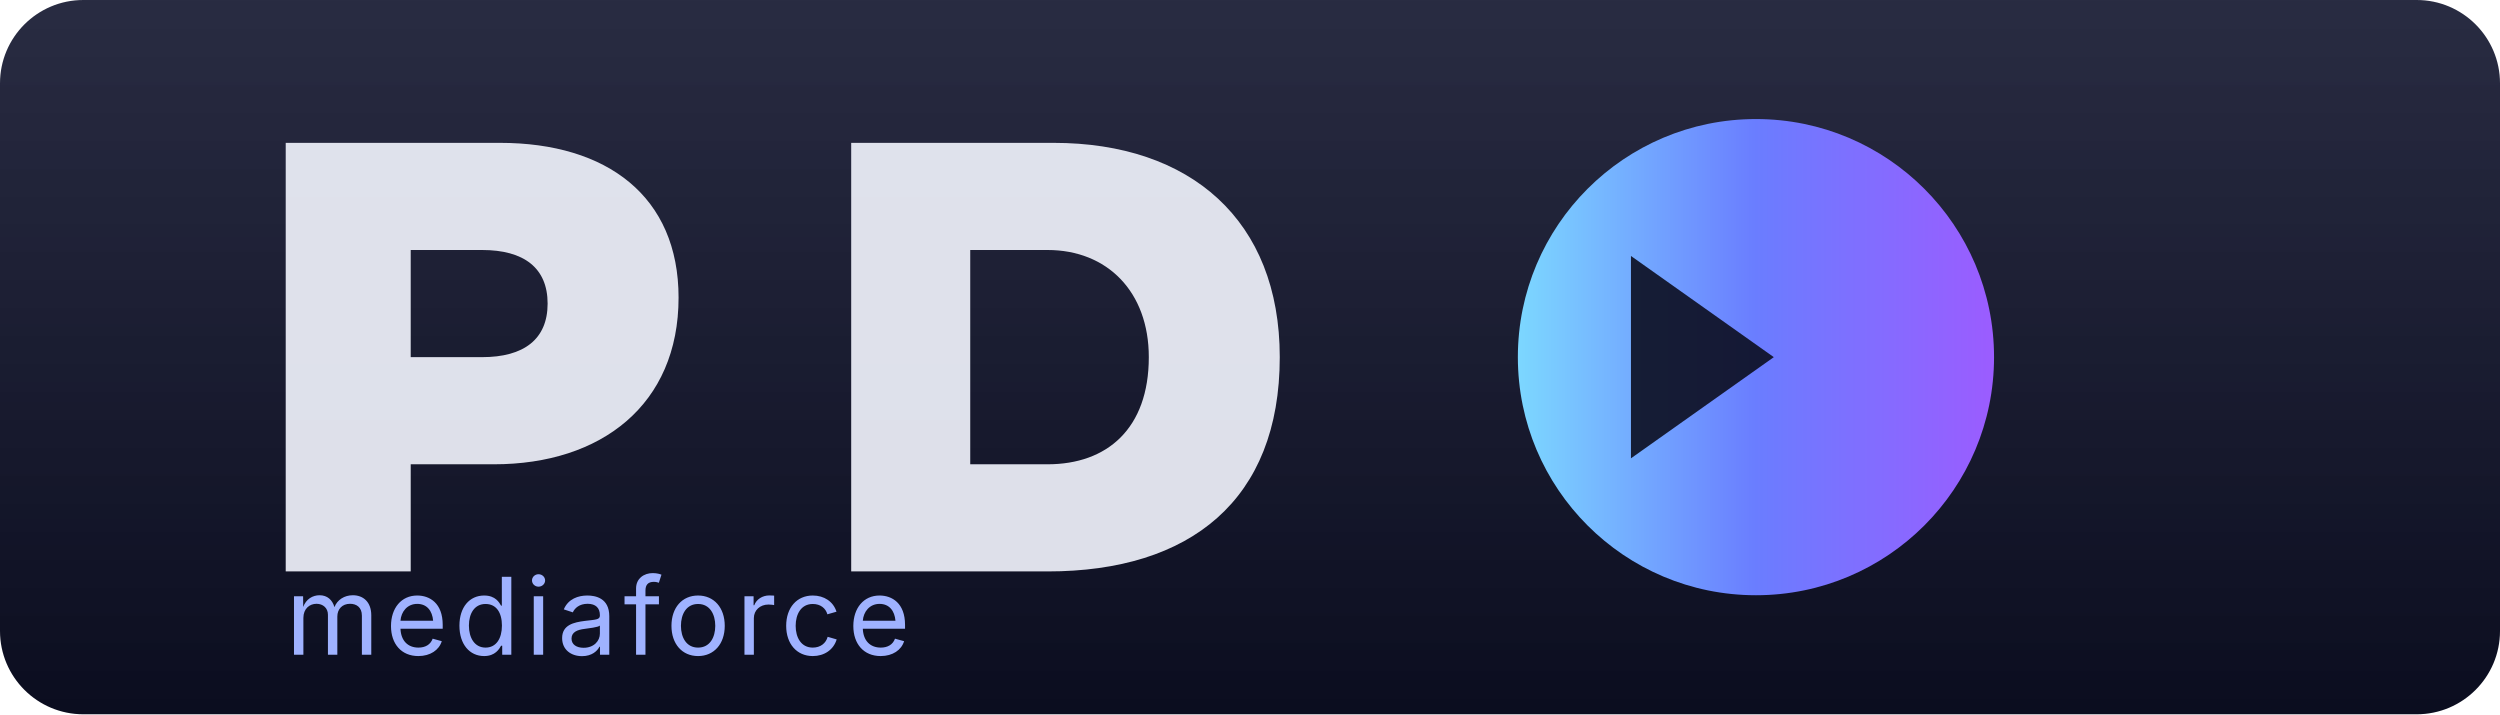
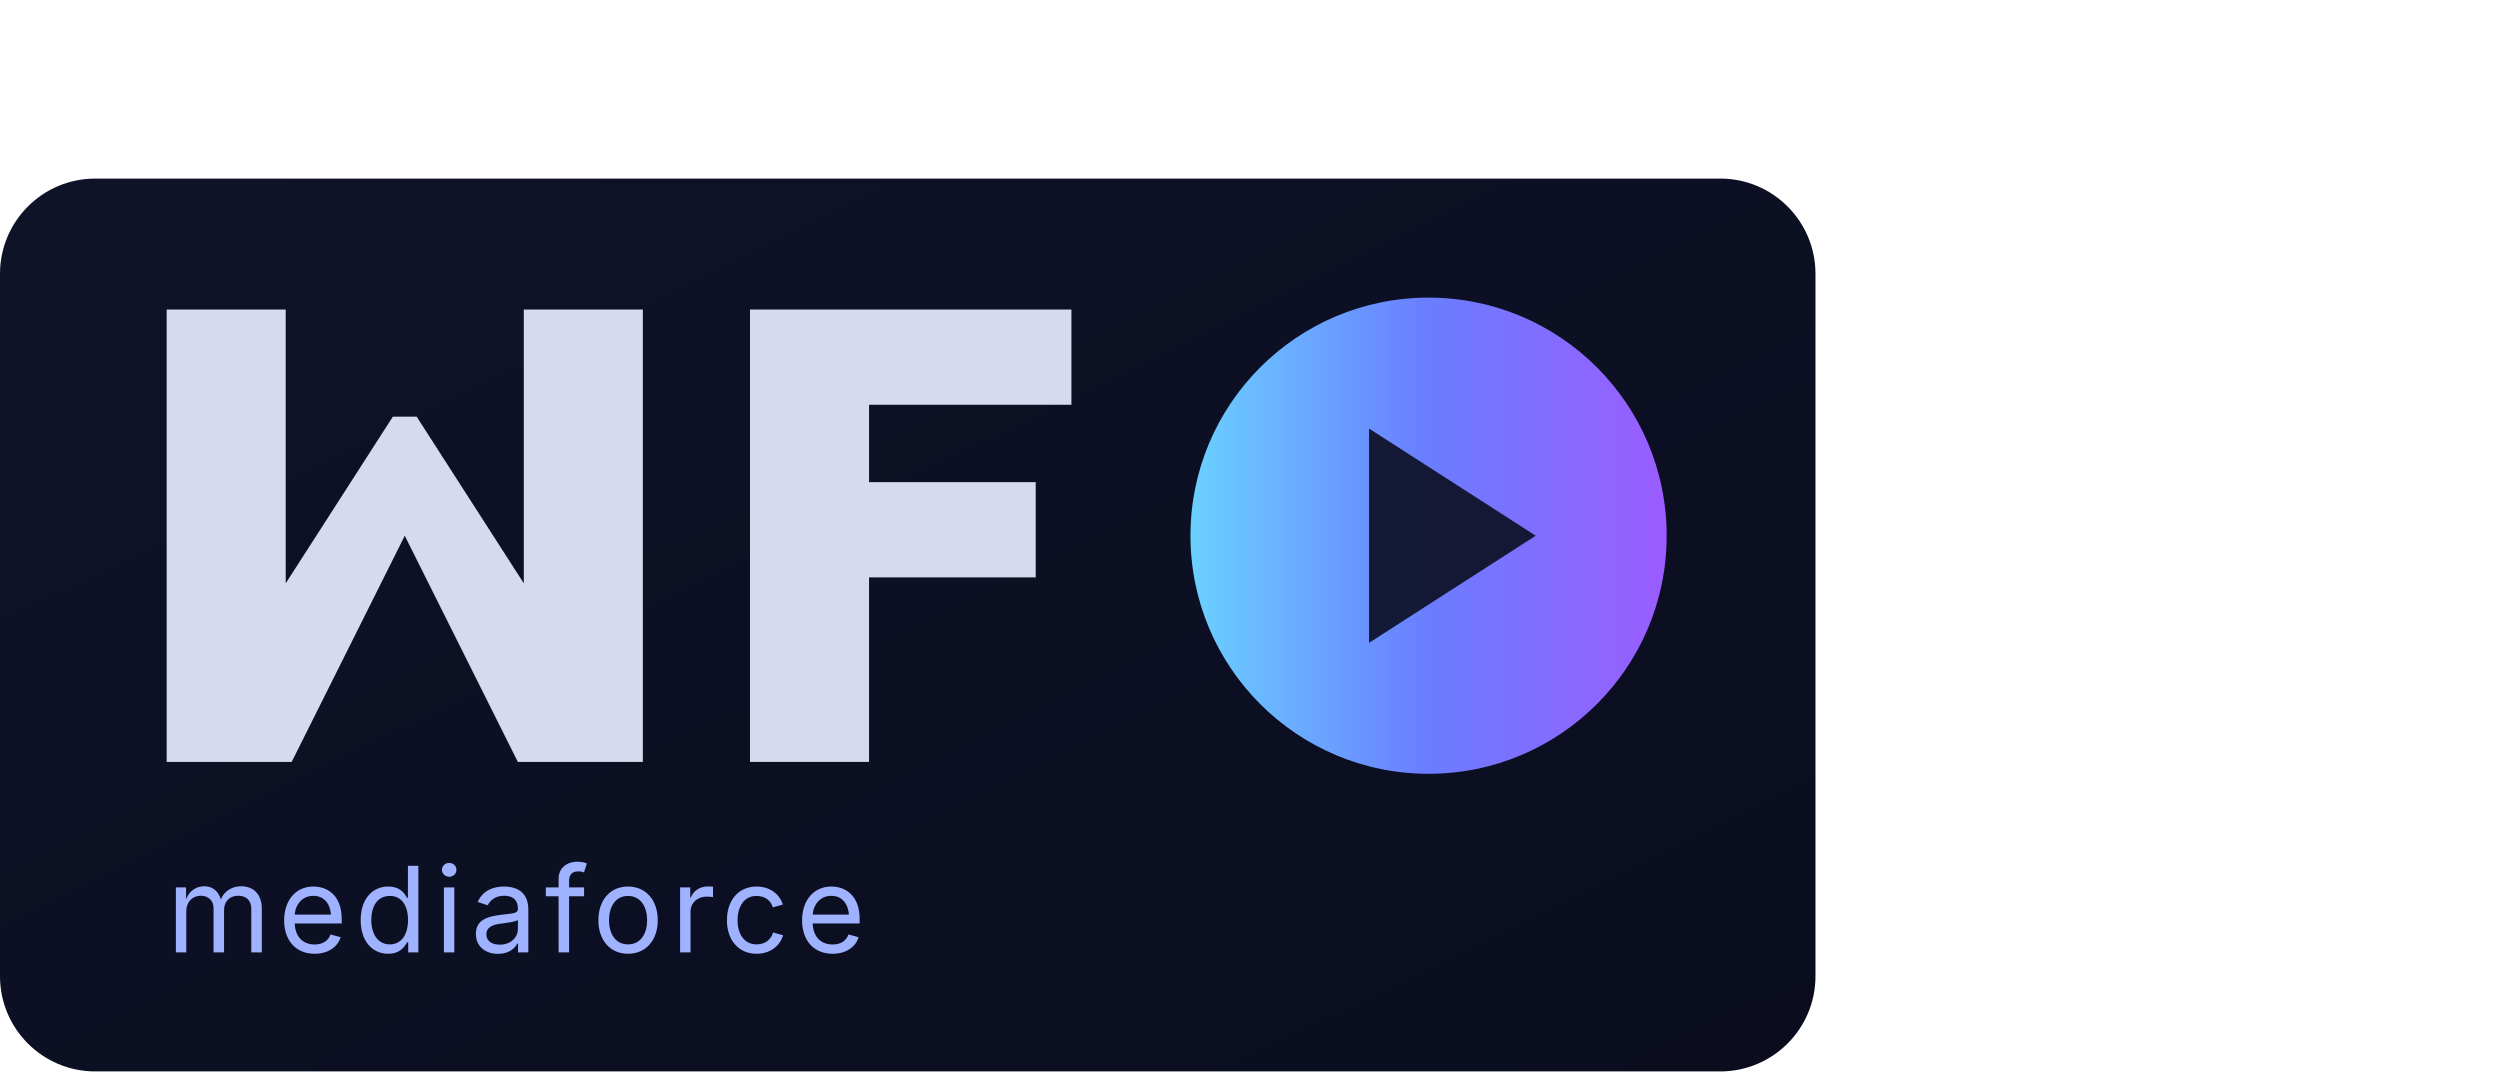
- <svg xmlns="http://www.w3.org/2000/svg" width="420" height="120" viewBox="0 0 420 120">
+ <svg xmlns="http://www.w3.org/2000/svg" width="420" height="180" viewBox="0 0 420 120">
  <defs>
-     <linearGradient id="gf" x1="0%" y1="0%" x2="100%" y2="0%">
-       <stop offset="0%" stop-color="#7cd7ff" />
+     <linearGradient id="bg" x1="0%" y1="0%" x2="100%" y2="100%">
+       <stop offset="0%" stop-color="#0e1328" />
+       <stop offset="100%" stop-color="#0b0d1f" />
+     </linearGradient>
+     <linearGradient id="accent" x1="0%" y1="0%" x2="100%" y2="0%">
+       <stop offset="0%" stop-color="#6ad1ff" />
      <stop offset="50%" stop-color="#6a7dff" />
      <stop offset="100%" stop-color="#9b5cff" />
    </linearGradient>
-     <linearGradient id="gb" x1="0%" y1="0%" x2="0%" y2="100%">
-       <stop offset="0%" stop-color="#11142d" stop-opacity="0.9" />
-       <stop offset="100%" stop-color="#0b0d1f" stop-opacity="1" />
-     </linearGradient>
  </defs>
-   <rect x="0" y="0" width="420" height="120" rx="14" fill="url(#gb)" />
-   <path d="M48 24h36c18 0 30 9 30 26 0 18-13 28-31 28H69v18H48V24zm33 36c7 0 11-3 11-9s-4-9-11-9H69v18h12z" fill="#f4f6ff" opacity="0.9" />
-   <path d="M143 24h34c23 0 38 13 38 36 0 24-15 36-39 36h-33V24zm33 54c10 0 17-6 17-18 0-11-7-18-17-18h-13v36h13z" fill="#f4f6ff" opacity="0.9" />
-   <circle cx="295" cy="60" r="40" fill="url(#gf)" />
-   <path d="M274 43l24 17-24 17V43z" fill="#0b0d1f" opacity="0.9" />
-   <text x="48" y="110" fill="#9fb2ff" font-family="'SF Pro Display', 'Inter', system-ui" font-size="18" letter-spacing="1">mediaforce</text>
+   <rect width="305" height="150" rx="16" fill="url(#bg)" />
+   <g fill="#e8ecff" opacity="0.92" transform="translate(28 22)">
+     <path d="M0 0h20v46l18-28h4l18 28V0h20v76h-21L40 38 21 76H0z" />
+     <rect x="82" y="0" width="8" height="76" fill="none" />
+     <path d="M98 0h54v16h-34v13h28v16h-28v31h-20z" />
+   </g>
+   <g transform="translate(200 20)">
+     <circle cx="40" cy="40" r="40" fill="url(#accent)" />
+     <path d="M30 22l28 18-28 18z" fill="#0b0d1f" opacity="0.9" />
+   </g>
+   <text x="28" y="130" fill="#9fb2ff" font-family="'Inter', 'SF Pro Display', system-ui" font-size="20" letter-spacing="1.2">
+     mediaforce
+   </text>
</svg>
